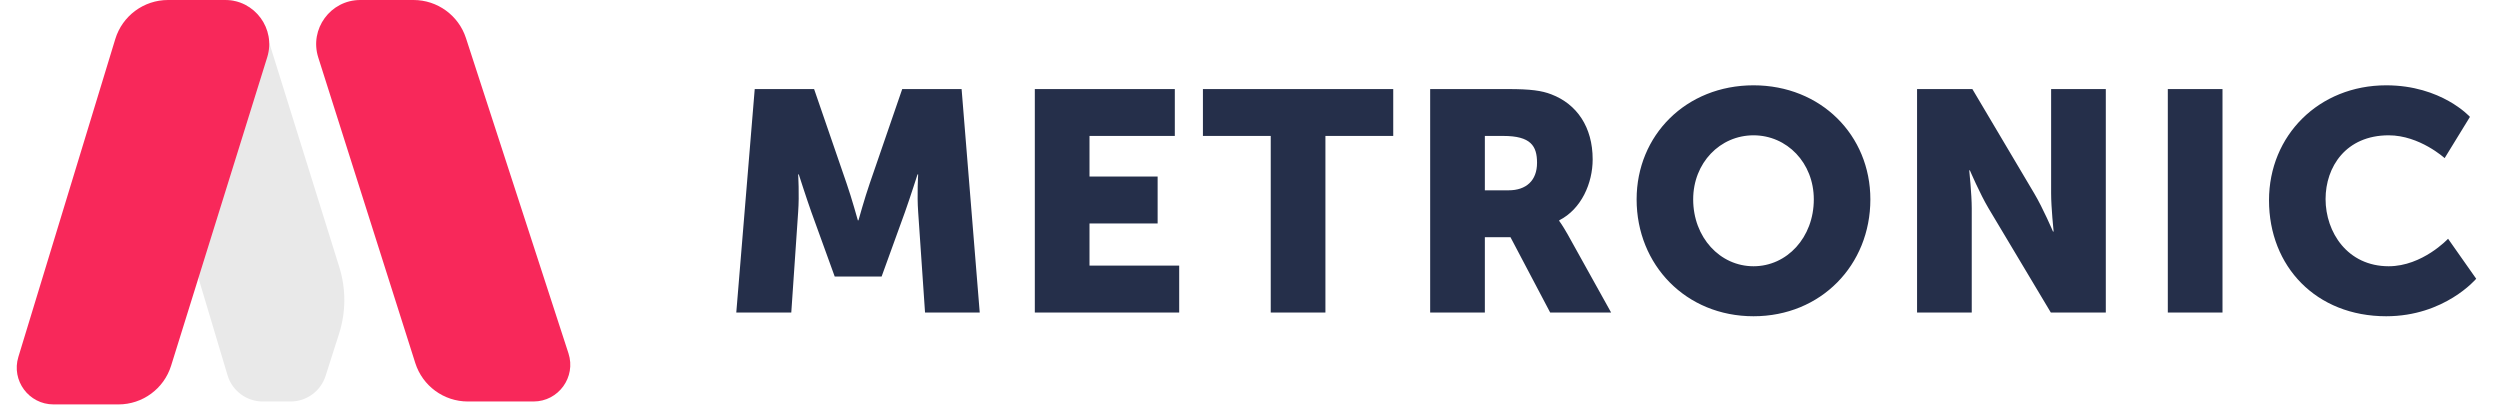
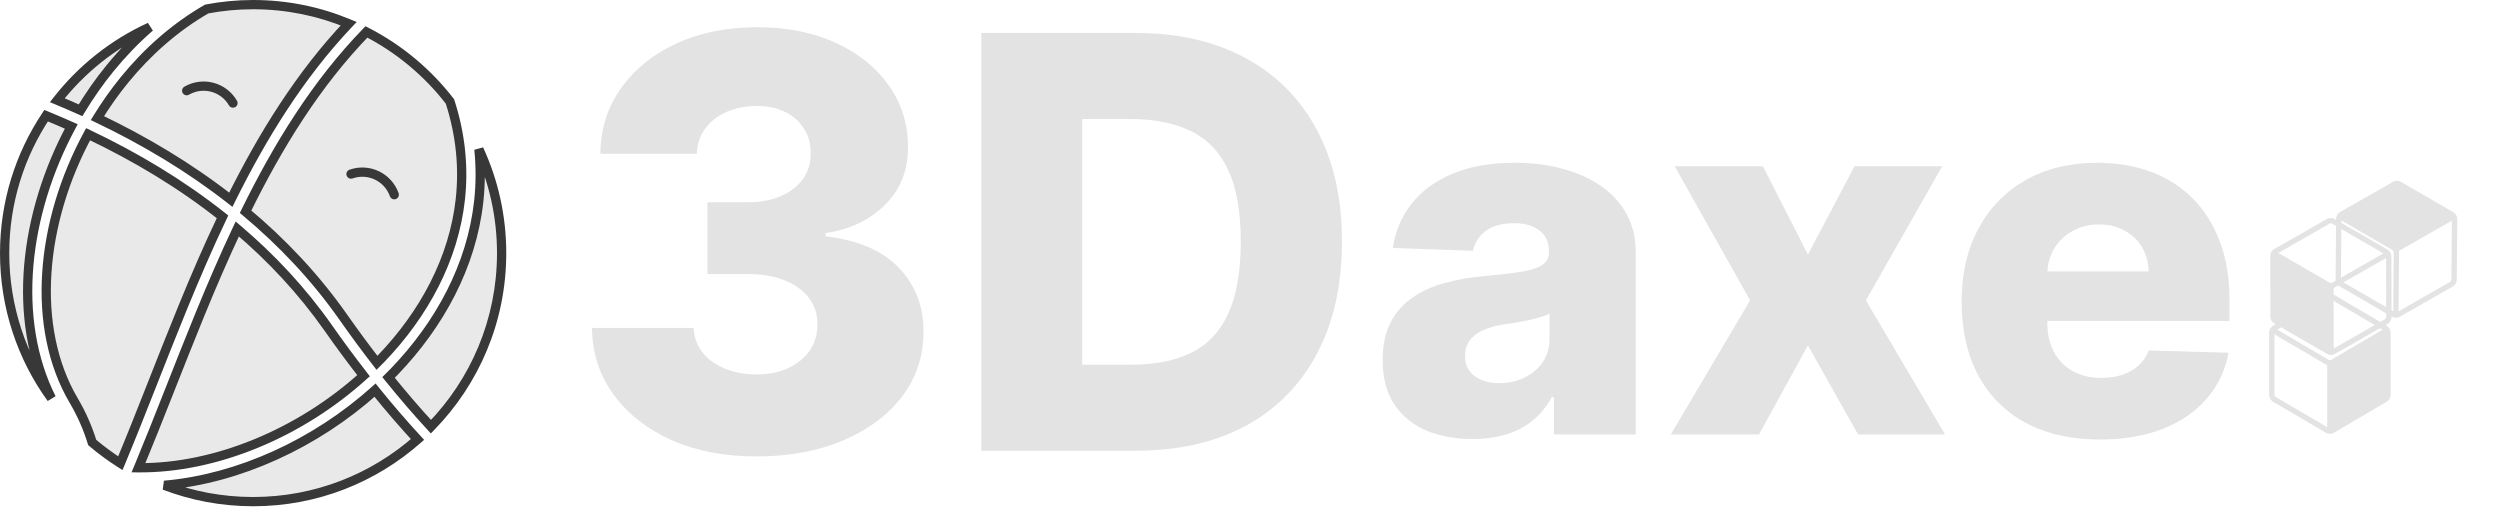
- <svg xmlns="http://www.w3.org/2000/svg" width="136" height="22" viewBox="0 0 136 22" fill="none">
-   <path d="M40.054 17H43.046L43.42 11.526C43.488 10.608 43.42 9.486 43.42 9.486H43.454C43.454 9.486 43.862 10.761 44.134 11.526L45.409 15.045H47.959L49.234 11.526C49.506 10.761 49.914 9.486 49.914 9.486H49.948C49.948 9.486 49.88 10.608 49.948 11.526L50.322 17H53.297L52.311 4.845H49.081L47.313 9.979C47.041 10.761 46.701 11.985 46.701 11.985H46.667C46.667 11.985 46.327 10.761 46.055 9.979L44.287 4.845H41.057L40.054 17ZM56.294 17H64.148V14.45H59.269V12.155H62.975V9.605H59.269V7.395H63.91V4.845H56.294V17ZM69.128 17H72.103V7.395H75.792V4.845H65.439V7.395H69.128V17ZM77.801 17H80.776V12.903H82.17L84.329 17H87.644L85.281 12.75C84.992 12.24 84.822 12.019 84.822 12.019V11.985C86.029 11.373 86.641 9.962 86.641 8.67C86.641 6.902 85.774 5.661 84.397 5.134C83.87 4.93 83.275 4.845 82.034 4.845H77.801V17ZM80.776 10.353V7.395H81.779C83.275 7.395 83.615 7.939 83.615 8.857C83.615 9.826 83.02 10.353 82.068 10.353H80.776ZM89.032 10.846C89.032 14.416 91.719 17.204 95.391 17.204C99.062 17.204 101.748 14.416 101.748 10.846C101.748 7.361 99.062 4.641 95.391 4.641C91.719 4.641 89.032 7.361 89.032 10.846ZM92.109 10.846C92.109 8.857 93.572 7.361 95.391 7.361C97.21 7.361 98.671 8.857 98.671 10.846C98.671 12.92 97.21 14.484 95.391 14.484C93.572 14.484 92.109 12.92 92.109 10.846ZM104.288 17H107.263V11.339C107.263 10.574 107.127 9.265 107.127 9.265H107.161C107.161 9.265 107.705 10.54 108.181 11.339L111.564 17H114.556V4.845H111.581V10.523C111.581 11.288 111.717 12.597 111.717 12.597H111.683C111.683 12.597 111.139 11.322 110.663 10.523L107.297 4.845H104.288V17ZM117.929 17H120.904V4.845H117.929V17ZM123.434 10.897C123.434 14.501 126.001 17.204 129.809 17.204C132.988 17.204 134.705 15.164 134.705 15.164L133.175 12.988C133.175 12.988 131.781 14.484 129.945 14.484C127.701 14.484 126.511 12.631 126.511 10.829C126.511 9.078 127.616 7.361 129.945 7.361C131.628 7.361 132.988 8.602 132.988 8.602L134.365 6.358C134.365 6.358 132.818 4.641 129.809 4.641C126.154 4.641 123.434 7.361 123.434 10.897Z" fill="#252F4A" />
-   <path d="M25.348 2.072L30.925 19.222C31.345 20.514 30.382 21.841 29.023 21.841H25.45C24.143 21.841 22.986 20.994 22.591 19.748L17.313 3.126C16.822 1.579 17.977 0 19.6 0H22.495C23.794 0 24.946 0.837 25.348 2.072Z" fill="#F8285A" />
-   <path d="M18.459 14.534L14.4 1.534C14.115 0.621 13.27 0 12.314 0C11.383 0 10.616 0.729 10.569 1.659L10.086 11.136C10.039 12.048 10.149 12.962 10.411 13.836L12.378 20.414C12.632 21.261 13.411 21.841 14.294 21.841H15.807C16.678 21.841 17.448 21.277 17.713 20.448L18.448 18.144C18.822 16.97 18.826 15.71 18.459 14.534Z" fill="#E9E9E9" />
-   <path d="M9.14 0H12.246C13.864 0 15.018 1.569 14.537 3.114L9.309 19.892C8.918 21.146 7.758 22 6.445 22H2.912C1.568 22 0.607 20.702 0.999 19.417L6.271 2.125C6.656 0.863 7.82 0 9.14 0Z" fill="#F8285A" />
+ <svg xmlns="http://www.w3.org/2000/svg" width="135" height="28" viewBox="0 0 135 28" fill="none">
+   <path d="M128.885 17.593L126.024 15.913C125.895 15.838 125.734 15.838 125.604 15.913L122.743 17.593C122.614 17.669 122.533 17.81 122.533 17.963V21.322C122.533 21.474 122.614 21.615 122.743 21.692L125.604 23.372C125.668 23.409 125.74 23.428 125.814 23.428C125.888 23.428 125.961 23.408 126.024 23.372L128.885 21.692C129.015 21.616 129.095 21.475 129.095 21.322V17.963C129.095 17.811 129.015 17.67 128.885 17.593H128.885ZM125.879 19.434C125.839 19.458 125.789 19.458 125.749 19.434L122.968 17.802L125.749 16.169C125.788 16.146 125.84 16.146 125.879 16.169L128.66 17.802L125.879 19.434ZM125.604 19.689C125.625 19.701 125.646 19.711 125.67 19.719V23.068L122.888 21.436C122.848 21.413 122.823 21.369 122.823 21.322V18.056L125.604 19.689Z" fill="#E3E3E3" />
+   <path d="M126.085 19.114L128.935 17.484C129.063 17.411 129.143 17.273 129.143 17.124L129.136 13.842C129.136 13.693 129.056 13.555 128.926 13.479L126.07 11.826C125.941 11.752 125.781 11.751 125.651 11.825L122.801 13.454C122.738 13.491 122.686 13.543 122.649 13.607C122.612 13.67 122.593 13.742 122.593 13.815L122.6 17.098C122.6 17.246 122.68 17.385 122.81 17.46L125.666 19.113C125.795 19.188 125.955 19.188 126.085 19.115L126.085 19.114ZM126.013 15.628C126.013 15.582 126.038 15.539 126.078 15.516L128.848 13.932L128.854 17.123C128.854 17.168 128.828 17.212 128.789 17.234L126.02 18.819L126.013 15.628ZM125.933 15.267C125.913 15.278 125.893 15.292 125.875 15.308L123.027 13.66L125.796 12.075C125.836 12.052 125.886 12.052 125.926 12.075L128.703 13.682L125.933 15.267Z" fill="#E3E3E3" />
+   <path d="M126.149 11.812L126.122 15.094C126.121 15.242 126.2 15.381 126.328 15.455L129.167 17.103C129.296 17.177 129.456 17.178 129.586 17.104L132.453 15.468C132.582 15.395 132.663 15.256 132.665 15.107L132.692 11.825C132.693 11.752 132.674 11.68 132.637 11.616C132.601 11.553 132.549 11.5 132.486 11.463L129.646 9.816C129.518 9.741 129.358 9.741 129.228 9.815L126.361 11.45C126.232 11.524 126.15 11.662 126.149 11.811L126.149 11.812ZM129.197 13.505C129.237 13.528 129.262 13.571 129.261 13.617L129.235 16.808L126.475 15.206C126.436 15.184 126.411 15.139 126.411 15.095L126.437 11.904L129.197 13.505ZM129.55 13.618C129.55 13.594 129.548 13.571 129.543 13.547L132.401 11.916L132.376 15.107C132.375 15.153 132.351 15.196 132.31 15.219L129.524 16.809L129.55 13.618Z" fill="#E3E3E3" />
+   <path d="M113.39 23.734C111.847 23.734 110.516 23.435 109.395 22.838C108.281 22.235 107.423 21.377 106.821 20.264C106.226 19.145 105.928 17.816 105.928 16.276C105.928 14.78 106.229 13.473 106.831 12.354C107.433 11.229 108.281 10.355 109.376 9.732C110.471 9.104 111.761 8.79 113.246 8.79C114.296 8.79 115.257 8.95 116.128 9.27C116.999 9.591 117.751 10.066 118.385 10.694C119.019 11.323 119.512 12.099 119.864 13.023C120.216 13.941 120.392 14.994 120.392 16.182V17.332H107.57V14.654H116.022C116.016 14.164 115.897 13.727 115.667 13.344C115.436 12.96 115.119 12.662 114.716 12.448C114.319 12.228 113.861 12.118 113.342 12.118C112.817 12.118 112.347 12.234 111.931 12.467C111.514 12.693 111.185 13.004 110.941 13.4C110.698 13.79 110.57 14.233 110.557 14.73V17.454C110.557 18.045 110.676 18.564 110.913 19.01C111.149 19.45 111.486 19.793 111.921 20.038C112.356 20.283 112.875 20.406 113.477 20.406C113.893 20.406 114.271 20.349 114.61 20.236C114.95 20.123 115.241 19.956 115.484 19.736C115.728 19.516 115.91 19.246 116.032 18.925L120.344 19.048C120.165 19.997 119.771 20.824 119.163 21.528C118.561 22.225 117.77 22.769 116.79 23.159C115.811 23.542 114.677 23.734 113.39 23.734Z" fill="#E3E3E3" />
+   <path d="M95.197 8.978L97.627 13.749L100.144 8.978H104.879L100.758 16.219L105.032 23.461H100.336L97.627 18.652L94.986 23.461H90.222L94.506 16.219L90.434 8.978H95.197Z" fill="#E3E3E3" />
+   <path d="M79.513 23.706C78.572 23.706 77.737 23.552 77.007 23.244C76.283 22.929 75.71 22.458 75.287 21.829C74.871 21.195 74.663 20.399 74.663 19.444C74.663 18.639 74.807 17.96 75.095 17.407C75.383 16.854 75.781 16.405 76.286 16.059C76.792 15.713 77.375 15.453 78.034 15.277C78.694 15.094 79.398 14.972 80.147 14.909C80.986 14.833 81.662 14.755 82.174 14.673C82.686 14.585 83.057 14.463 83.288 14.305C83.525 14.142 83.643 13.912 83.643 13.617V13.57C83.643 13.086 83.474 12.712 83.134 12.448C82.795 12.184 82.337 12.052 81.761 12.052C81.14 12.052 80.64 12.184 80.263 12.448C79.885 12.712 79.645 13.076 79.542 13.542L75.211 13.391C75.339 12.511 75.668 11.725 76.2 11.034C76.738 10.336 77.474 9.789 78.409 9.393C79.35 8.991 80.48 8.79 81.799 8.79C82.74 8.79 83.608 8.9 84.402 9.12C85.196 9.333 85.888 9.648 86.477 10.062C87.066 10.471 87.52 10.974 87.84 11.571C88.167 12.168 88.33 12.85 88.33 13.617V23.461H83.912V21.443H83.797C83.534 21.933 83.198 22.348 82.788 22.687C82.385 23.027 81.908 23.281 81.357 23.451C80.813 23.621 80.198 23.706 79.513 23.706ZM80.964 20.689C81.469 20.689 81.924 20.588 82.327 20.387C82.737 20.186 83.064 19.909 83.307 19.557C83.55 19.199 83.672 18.784 83.672 18.312V16.936C83.538 17.005 83.374 17.068 83.182 17.125C82.997 17.181 82.792 17.235 82.568 17.285C82.344 17.335 82.113 17.379 81.876 17.417C81.639 17.454 81.412 17.489 81.194 17.52C80.752 17.59 80.375 17.697 80.061 17.841C79.754 17.986 79.517 18.174 79.35 18.407C79.19 18.633 79.11 18.903 79.11 19.218C79.11 19.695 79.283 20.06 79.629 20.311C79.981 20.563 80.426 20.689 80.964 20.689Z" fill="#E3E3E3" />
+   <path d="M61.328 24.34H52.989V1.779H61.317C63.615 1.779 65.595 2.23 67.254 3.134C68.921 4.03 70.207 5.322 71.11 7.011C72.013 8.693 72.465 10.705 72.465 13.048C72.465 15.398 72.013 17.418 71.11 19.107C70.214 20.796 68.933 22.092 67.265 22.996C65.598 23.892 63.619 24.34 61.328 24.34ZM58.441 19.691H61.118C62.382 19.691 63.45 19.478 64.324 19.052C65.205 18.619 65.87 17.917 66.318 16.948C66.773 15.971 67.001 14.671 67.001 13.048C67.001 11.425 66.773 10.133 66.318 9.17C65.863 8.201 65.191 7.503 64.302 7.077C63.421 6.644 62.334 6.427 61.041 6.427H58.441V19.691Z" fill="#E3E3E3" />
+   <path d="M40.835 24.648C39.117 24.648 37.593 24.354 36.263 23.767C34.941 23.172 33.899 22.353 33.135 21.31C32.371 20.267 31.982 19.067 31.967 17.708H37.453C37.475 18.2 37.633 18.637 37.927 19.019C38.221 19.393 38.621 19.687 39.128 19.9C39.634 20.113 40.211 20.22 40.857 20.22C41.503 20.22 42.072 20.106 42.565 19.878C43.064 19.643 43.453 19.324 43.732 18.92C44.011 18.509 44.147 18.038 44.14 17.51C44.147 16.981 43.997 16.511 43.688 16.1C43.38 15.688 42.943 15.369 42.377 15.141C41.819 14.914 41.158 14.8 40.394 14.8H38.202V10.922H40.394C41.063 10.922 41.65 10.812 42.157 10.592C42.671 10.371 43.071 10.063 43.358 9.666C43.644 9.262 43.784 8.8 43.776 8.278C43.784 7.771 43.663 7.327 43.413 6.945C43.17 6.556 42.829 6.255 42.388 6.042C41.955 5.829 41.452 5.722 40.879 5.722C40.277 5.722 39.73 5.829 39.238 6.042C38.753 6.255 38.367 6.556 38.081 6.945C37.795 7.334 37.644 7.786 37.629 8.3H32.419C32.434 6.956 32.808 5.774 33.542 4.753C34.277 3.725 35.276 2.921 36.539 2.341C37.809 1.76 39.256 1.47 40.879 1.47C42.495 1.47 43.916 1.753 45.142 2.318C46.369 2.884 47.324 3.655 48.007 4.632C48.69 5.601 49.031 6.699 49.031 7.926C49.038 9.196 48.623 10.243 47.786 11.065C46.956 11.888 45.888 12.395 44.581 12.585V12.762C46.328 12.967 47.647 13.533 48.535 14.458C49.431 15.384 49.876 16.54 49.868 17.928C49.868 19.235 49.483 20.396 48.712 21.409C47.948 22.416 46.883 23.209 45.517 23.789C44.158 24.362 42.598 24.648 40.835 24.648Z" fill="#E3E3E3" />
+   <path d="M12.464 10.786C14.173 7.338 16.201 4.056 18.829 1.279C17.24 0.617 15.498 0.25 13.669 0.25C12.813 0.25 11.976 0.332 11.165 0.485C9.476 1.456 7.975 2.776 6.717 4.319C6.185 4.972 5.699 5.662 5.26 6.378C7.798 7.589 10.237 9.042 12.464 10.786ZM4.35 5.954C4.829 5.162 5.359 4.401 5.941 3.688C6.595 2.886 7.314 2.139 8.091 1.462C6.123 2.363 4.412 3.726 3.094 5.412C3.514 5.587 3.933 5.767 4.35 5.954ZM20.588 19.358C22.898 16.952 24.505 13.985 24.858 10.758C25.044 9.069 24.886 7.295 24.297 5.478C23.093 3.918 21.554 2.63 19.787 1.724C17.084 4.508 15.015 7.863 13.262 11.434C15.236 13.082 17.028 14.973 18.552 17.145C19.152 18.002 19.754 18.817 20.356 19.592C20.434 19.514 20.512 19.437 20.588 19.358ZM2.776 21.508C0.631 17.233 1.305 11.548 3.849 6.828C3.399 6.627 2.946 6.433 2.49 6.246C1.076 8.372 0.25 10.924 0.25 13.669C0.25 16.595 1.187 19.303 2.776 21.508ZM6.499 25.013C7.625 22.319 8.691 19.475 9.877 16.582C10.546 14.951 11.25 13.315 12.016 11.708C9.789 9.939 7.331 8.47 4.758 7.248C2.18 11.99 1.646 17.679 3.988 21.645C4.418 22.372 4.745 23.127 4.98 23.895C5.459 24.302 5.966 24.675 6.499 25.013ZM23.27 23.042C25.631 20.623 27.088 17.317 27.088 13.669C27.088 11.667 26.647 9.769 25.861 8.062C25.958 9.012 25.953 9.949 25.852 10.866C25.47 14.357 23.738 17.52 21.309 20.051C21.201 20.163 21.091 20.271 20.98 20.381C21.745 21.33 22.509 22.216 23.27 23.042ZM7.478 25.259C11.628 25.292 16.194 23.399 19.631 20.287C18.997 19.474 18.363 18.619 17.732 17.72C16.314 15.696 14.649 13.921 12.812 12.362C12.1 13.872 11.438 15.414 10.803 16.962C9.658 19.754 8.585 22.598 7.478 25.259ZM13.669 27.088C17.072 27.088 20.179 25.82 22.545 23.731C21.782 22.904 21.017 22.018 20.252 21.07C17.056 23.943 12.891 25.861 8.874 26.206C10.363 26.776 11.98 27.088 13.669 27.088Z" fill="#E9E9E9" />
+   <path d="M12.464 10.786L12.688 10.897L12.552 11.172L12.31 10.983L12.464 10.786ZM18.829 1.279L18.925 1.049L19.26 1.188L19.011 1.451L18.829 1.279ZM13.669 0.25V0H13.669L13.669 0.25ZM11.165 0.485L11.04 0.269L11.077 0.248L11.119 0.24L11.165 0.485ZM6.717 4.319L6.523 4.161L6.523 4.161L6.717 4.319ZM5.26 6.378L5.152 6.604L4.902 6.484L5.047 6.247L5.26 6.378ZM4.35 5.954L4.564 6.083L4.449 6.273L4.247 6.182L4.35 5.954ZM5.941 3.688L5.748 3.53L5.748 3.53L5.941 3.688ZM8.091 1.462L7.987 1.235L8.255 1.65L8.091 1.462ZM3.094 5.412L2.998 5.643L2.695 5.517L2.897 5.258L3.094 5.412ZM20.588 19.358L20.768 19.532L20.768 19.532L20.588 19.358ZM24.858 10.758L25.107 10.785L25.107 10.785L24.858 10.758ZM24.297 5.478L24.495 5.325L24.521 5.359L24.535 5.4L24.297 5.478ZM19.787 1.724L19.608 1.549L19.737 1.417L19.901 1.501L19.787 1.724ZM13.262 11.434L13.101 11.626L12.951 11.5L13.037 11.323L13.262 11.434ZM18.552 17.145L18.756 17.002V17.002L18.552 17.145ZM20.356 19.592L20.534 19.768L20.333 19.97L20.159 19.745L20.356 19.592ZM2.776 21.508L3 21.396L2.574 21.654L2.776 21.508ZM3.849 6.828L3.951 6.6L4.196 6.71L4.069 6.947L3.849 6.828ZM2.49 6.246L2.282 6.108L2.396 5.937L2.585 6.015L2.49 6.246ZM0.25 13.669L0 13.669V13.669L0.25 13.669ZM6.499 25.013L6.73 25.109L6.615 25.382L6.365 25.224L6.499 25.013ZM9.877 16.582L9.646 16.487V16.487L9.877 16.582ZM12.016 11.708L12.171 11.512L12.327 11.636L12.241 11.816L12.016 11.708ZM4.758 7.248L4.538 7.129L4.651 6.921L4.865 7.022L4.758 7.248ZM3.988 21.645L4.204 21.517L4.204 21.517L3.988 21.645ZM4.98 23.895L4.819 24.086L4.763 24.039L4.741 23.969L4.98 23.895ZM23.27 23.042L23.448 23.217L23.264 23.405L23.086 23.211L23.27 23.042ZM27.088 13.669L27.338 13.669V13.669L27.088 13.669ZM25.861 8.062L25.613 8.088L26.088 7.958L25.861 8.062ZM25.852 10.866L26.101 10.893L26.101 10.893L25.852 10.866ZM21.309 20.051L21.489 20.224V20.224L21.309 20.051ZM20.98 20.381L20.786 20.538L20.645 20.362L20.804 20.203L20.98 20.381ZM7.478 25.259L7.476 25.509L7.104 25.506L7.247 25.163L7.478 25.259ZM19.631 20.287L19.828 20.133L19.971 20.317L19.799 20.472L19.631 20.287ZM17.732 17.72L17.937 17.576L17.937 17.576L17.732 17.72ZM12.812 12.362L12.586 12.256L12.726 11.961L12.974 12.172L12.812 12.362ZM10.803 16.962L10.571 16.867V16.867L10.803 16.962ZM13.669 27.088L13.669 27.338H13.669V27.088ZM22.545 23.731L22.729 23.562L22.902 23.75L22.71 23.919L22.545 23.731ZM20.252 21.07L20.085 20.884L20.281 20.708L20.446 20.913L20.252 21.07ZM8.874 26.206L8.785 26.439L8.853 25.957L8.874 26.206ZM12.464 10.786L12.24 10.675C13.955 7.214 15.996 3.908 18.648 1.107L18.829 1.279L19.011 1.451C16.405 4.203 14.39 7.462 12.688 10.897L12.464 10.786ZM18.829 1.279L18.733 1.51C17.174 0.86 15.464 0.5 13.669 0.5L13.669 0.25L13.669 0C15.531 2.47955e-05 17.307 0.374 18.925 1.049L18.829 1.279ZM13.669 0.25V0.5C12.829 0.5 12.008 0.581 11.211 0.731L11.165 0.485L11.119 0.24C11.945 0.084 12.797 0 13.669 0V0.25ZM11.165 0.485L11.29 0.702C9.629 1.656 8.152 2.955 6.911 4.477L6.717 4.319L6.523 4.161C7.799 2.597 9.322 1.256 11.04 0.269L11.165 0.485ZM6.717 4.319L6.911 4.477C6.386 5.121 5.906 5.801 5.473 6.509L5.26 6.378L5.047 6.247C5.491 5.522 5.984 4.823 6.523 4.161L6.717 4.319ZM5.26 6.378L5.367 6.152C7.92 7.37 10.375 8.832 12.618 10.589L12.464 10.786L12.31 10.983C10.1 9.251 7.677 7.808 5.152 6.604L5.26 6.378ZM4.35 5.954L4.136 5.825C4.62 5.023 5.158 4.253 5.748 3.53L5.941 3.688L6.135 3.845C5.561 4.55 5.037 5.3 4.564 6.083L4.35 5.954ZM5.941 3.688L5.748 3.53C6.41 2.718 7.139 1.96 7.927 1.273L8.091 1.462L8.255 1.65C7.489 2.318 6.78 3.055 6.135 3.845L5.941 3.688ZM8.091 1.462L8.195 1.689C6.264 2.573 4.585 3.911 3.291 5.566L3.094 5.412L2.897 5.258C4.239 3.541 5.982 2.152 7.987 1.235L8.091 1.462ZM3.094 5.412L3.19 5.181C3.612 5.357 4.033 5.537 4.452 5.726L4.35 5.954L4.247 6.182C3.834 5.996 3.417 5.818 2.998 5.643L3.094 5.412ZM20.588 19.358L20.408 19.185C22.688 16.81 24.263 13.892 24.61 10.731L24.858 10.758L25.107 10.785C24.746 14.078 23.108 17.094 20.768 19.532L20.588 19.358ZM24.858 10.758L24.61 10.731C24.791 9.077 24.638 7.339 24.059 5.555L24.297 5.478L24.535 5.4C25.135 7.252 25.296 9.061 25.107 10.785L24.858 10.758ZM24.297 5.478L24.099 5.63C22.917 4.1 21.407 2.836 19.673 1.946L19.787 1.724L19.901 1.501C21.701 2.425 23.269 3.736 24.495 5.325L24.297 5.478ZM19.787 1.724L19.966 1.898C17.288 4.657 15.233 7.986 13.486 11.544L13.262 11.434L13.037 11.323C14.797 7.74 16.879 4.36 19.608 1.549L19.787 1.724ZM13.262 11.434L13.422 11.242C15.412 12.903 17.219 14.81 18.756 17.002L18.552 17.145L18.347 17.289C16.838 15.136 15.061 13.262 13.101 11.626L13.262 11.434ZM18.552 17.145L18.756 17.002C19.355 17.855 19.954 18.667 20.554 19.438L20.356 19.592L20.159 19.745C19.554 18.967 18.95 18.149 18.347 17.289L18.552 17.145ZM20.356 19.592L20.179 19.416C20.26 19.335 20.334 19.262 20.408 19.185L20.588 19.358L20.768 19.532C20.691 19.613 20.608 19.694 20.534 19.768L20.356 19.592ZM2.776 21.508L2.553 21.62C0.36 17.25 1.06 11.476 3.629 6.71L3.849 6.828L4.069 6.947C1.55 11.62 0.902 17.215 3 21.396L2.776 21.508ZM3.849 6.828L3.746 7.056C3.299 6.856 2.849 6.664 2.395 6.477L2.49 6.246L2.585 6.015C3.043 6.203 3.498 6.397 3.951 6.6L3.849 6.828ZM2.49 6.246L2.698 6.385C1.31 8.471 0.5 10.975 0.5 13.669L0.25 13.669L0 13.669C3.70145e-05 10.873 0.841 8.273 2.282 6.108L2.49 6.246ZM0.25 13.669L0.5 13.669C0.5 16.541 1.419 19.198 2.979 21.362L2.776 21.508L2.574 21.654C0.954 19.408 2.65241e-05 16.649 0 13.669L0.25 13.669ZM6.499 25.013L6.268 24.916C7.397 22.215 8.452 19.398 9.646 16.487L9.877 16.582L10.108 16.677C8.929 19.552 7.852 22.423 6.73 25.109L6.499 25.013ZM9.877 16.582L9.646 16.487C10.315 14.854 11.022 13.213 11.79 11.601L12.016 11.708L12.241 11.816C11.478 13.417 10.776 15.049 10.108 16.677L9.877 16.582ZM12.016 11.708L11.86 11.904C9.65 10.149 7.209 8.689 4.651 7.474L4.758 7.248L4.865 7.022C7.452 8.251 9.927 9.73 12.171 11.512L12.016 11.708ZM4.758 7.248L4.977 7.367C2.426 12.062 1.921 17.653 4.204 21.517L3.988 21.645L3.773 21.772C1.371 17.705 1.935 11.918 4.538 7.129L4.758 7.248ZM3.988 21.645L4.204 21.517C4.643 22.262 4.978 23.036 5.219 23.822L4.98 23.895L4.741 23.969C4.511 23.218 4.192 22.482 3.773 21.772L3.988 21.645ZM4.98 23.895L5.142 23.705C5.612 24.104 6.11 24.47 6.633 24.802L6.499 25.013L6.365 25.224C5.823 24.88 5.306 24.5 4.819 24.086L4.98 23.895ZM23.27 23.042L23.091 22.867C25.409 20.493 26.838 17.249 26.838 13.669L27.088 13.669L27.338 13.669C27.338 17.384 25.854 20.753 23.448 23.217L23.27 23.042ZM27.088 13.669L26.838 13.669C26.838 11.704 26.406 9.841 25.634 8.167L25.861 8.062L26.088 7.958C26.889 9.696 27.338 11.63 27.338 13.669L27.088 13.669ZM25.861 8.062L26.11 8.037C26.208 9.004 26.203 9.959 26.101 10.893L25.852 10.866L25.604 10.839C25.703 9.939 25.707 9.02 25.613 8.088L25.861 8.062ZM25.852 10.866L26.101 10.893C25.711 14.45 23.948 17.662 21.489 20.224L21.309 20.051L21.128 19.878C23.528 17.378 25.229 14.264 25.604 10.839L25.852 10.866ZM21.309 20.051L21.489 20.224C21.379 20.338 21.266 20.45 21.157 20.558L20.98 20.381L20.804 20.203C20.916 20.093 21.023 19.987 21.128 19.878L21.309 20.051ZM20.98 20.381L21.175 20.224C21.936 21.169 22.697 22.051 23.453 22.873L23.27 23.042L23.086 23.211C22.322 22.381 21.554 21.491 20.786 20.538L20.98 20.381ZM7.478 25.259L7.48 25.009C11.559 25.042 16.066 23.178 19.463 20.102L19.631 20.287L19.799 20.472C16.323 23.62 11.698 25.543 7.476 25.509L7.478 25.259ZM19.631 20.287L19.434 20.441C18.797 19.625 18.161 18.766 17.528 17.863L17.732 17.72L17.937 17.576C18.566 18.472 19.197 19.324 19.828 20.133L19.631 20.287ZM17.732 17.72L17.528 17.863C16.122 15.859 14.473 14.1 12.651 12.553L12.812 12.362L12.974 12.172C14.826 13.743 16.505 15.534 17.937 17.576L17.732 17.72ZM12.812 12.362L13.039 12.469C12.329 13.973 11.668 15.511 11.034 17.057L10.803 16.962L10.571 16.867C11.207 15.316 11.872 13.77 12.586 12.256L12.812 12.362ZM10.803 16.962L11.034 17.057C9.897 19.83 8.812 22.703 7.708 25.355L7.478 25.259L7.247 25.163C8.358 22.493 9.419 19.677 10.571 16.867L10.803 16.962ZM13.669 27.088L13.669 26.838C17.009 26.838 20.058 25.594 22.38 23.544L22.545 23.731L22.71 23.919C20.301 26.046 17.136 27.338 13.669 27.338L13.669 27.088ZM22.545 23.731L22.361 23.901C21.595 23.069 20.826 22.179 20.058 21.227L20.252 21.07L20.446 20.913C21.208 21.856 21.97 22.738 22.729 23.562L22.545 23.731ZM20.252 21.07L20.419 21.256C17.187 24.161 12.972 26.105 8.895 26.455L8.874 26.206L8.853 25.957C12.81 25.617 16.925 23.725 20.085 20.884L20.252 21.07ZM8.874 26.206L8.963 25.973C10.424 26.532 12.011 26.838 13.669 26.838V27.088V27.338C11.949 27.338 10.302 27.02 8.785 26.439L8.874 26.206Z" fill="#383838" />
+   <path d="M10.081 4.897C10.956 4.391 12.075 4.691 12.58 5.566" stroke="#383838" stroke-width="0.5" stroke-linecap="round" />
+   <path d="M18.955 9.4C19.908 9.063 20.953 9.562 21.29 10.515" stroke="#383838" stroke-width="0.5" stroke-linecap="round" />
</svg>
